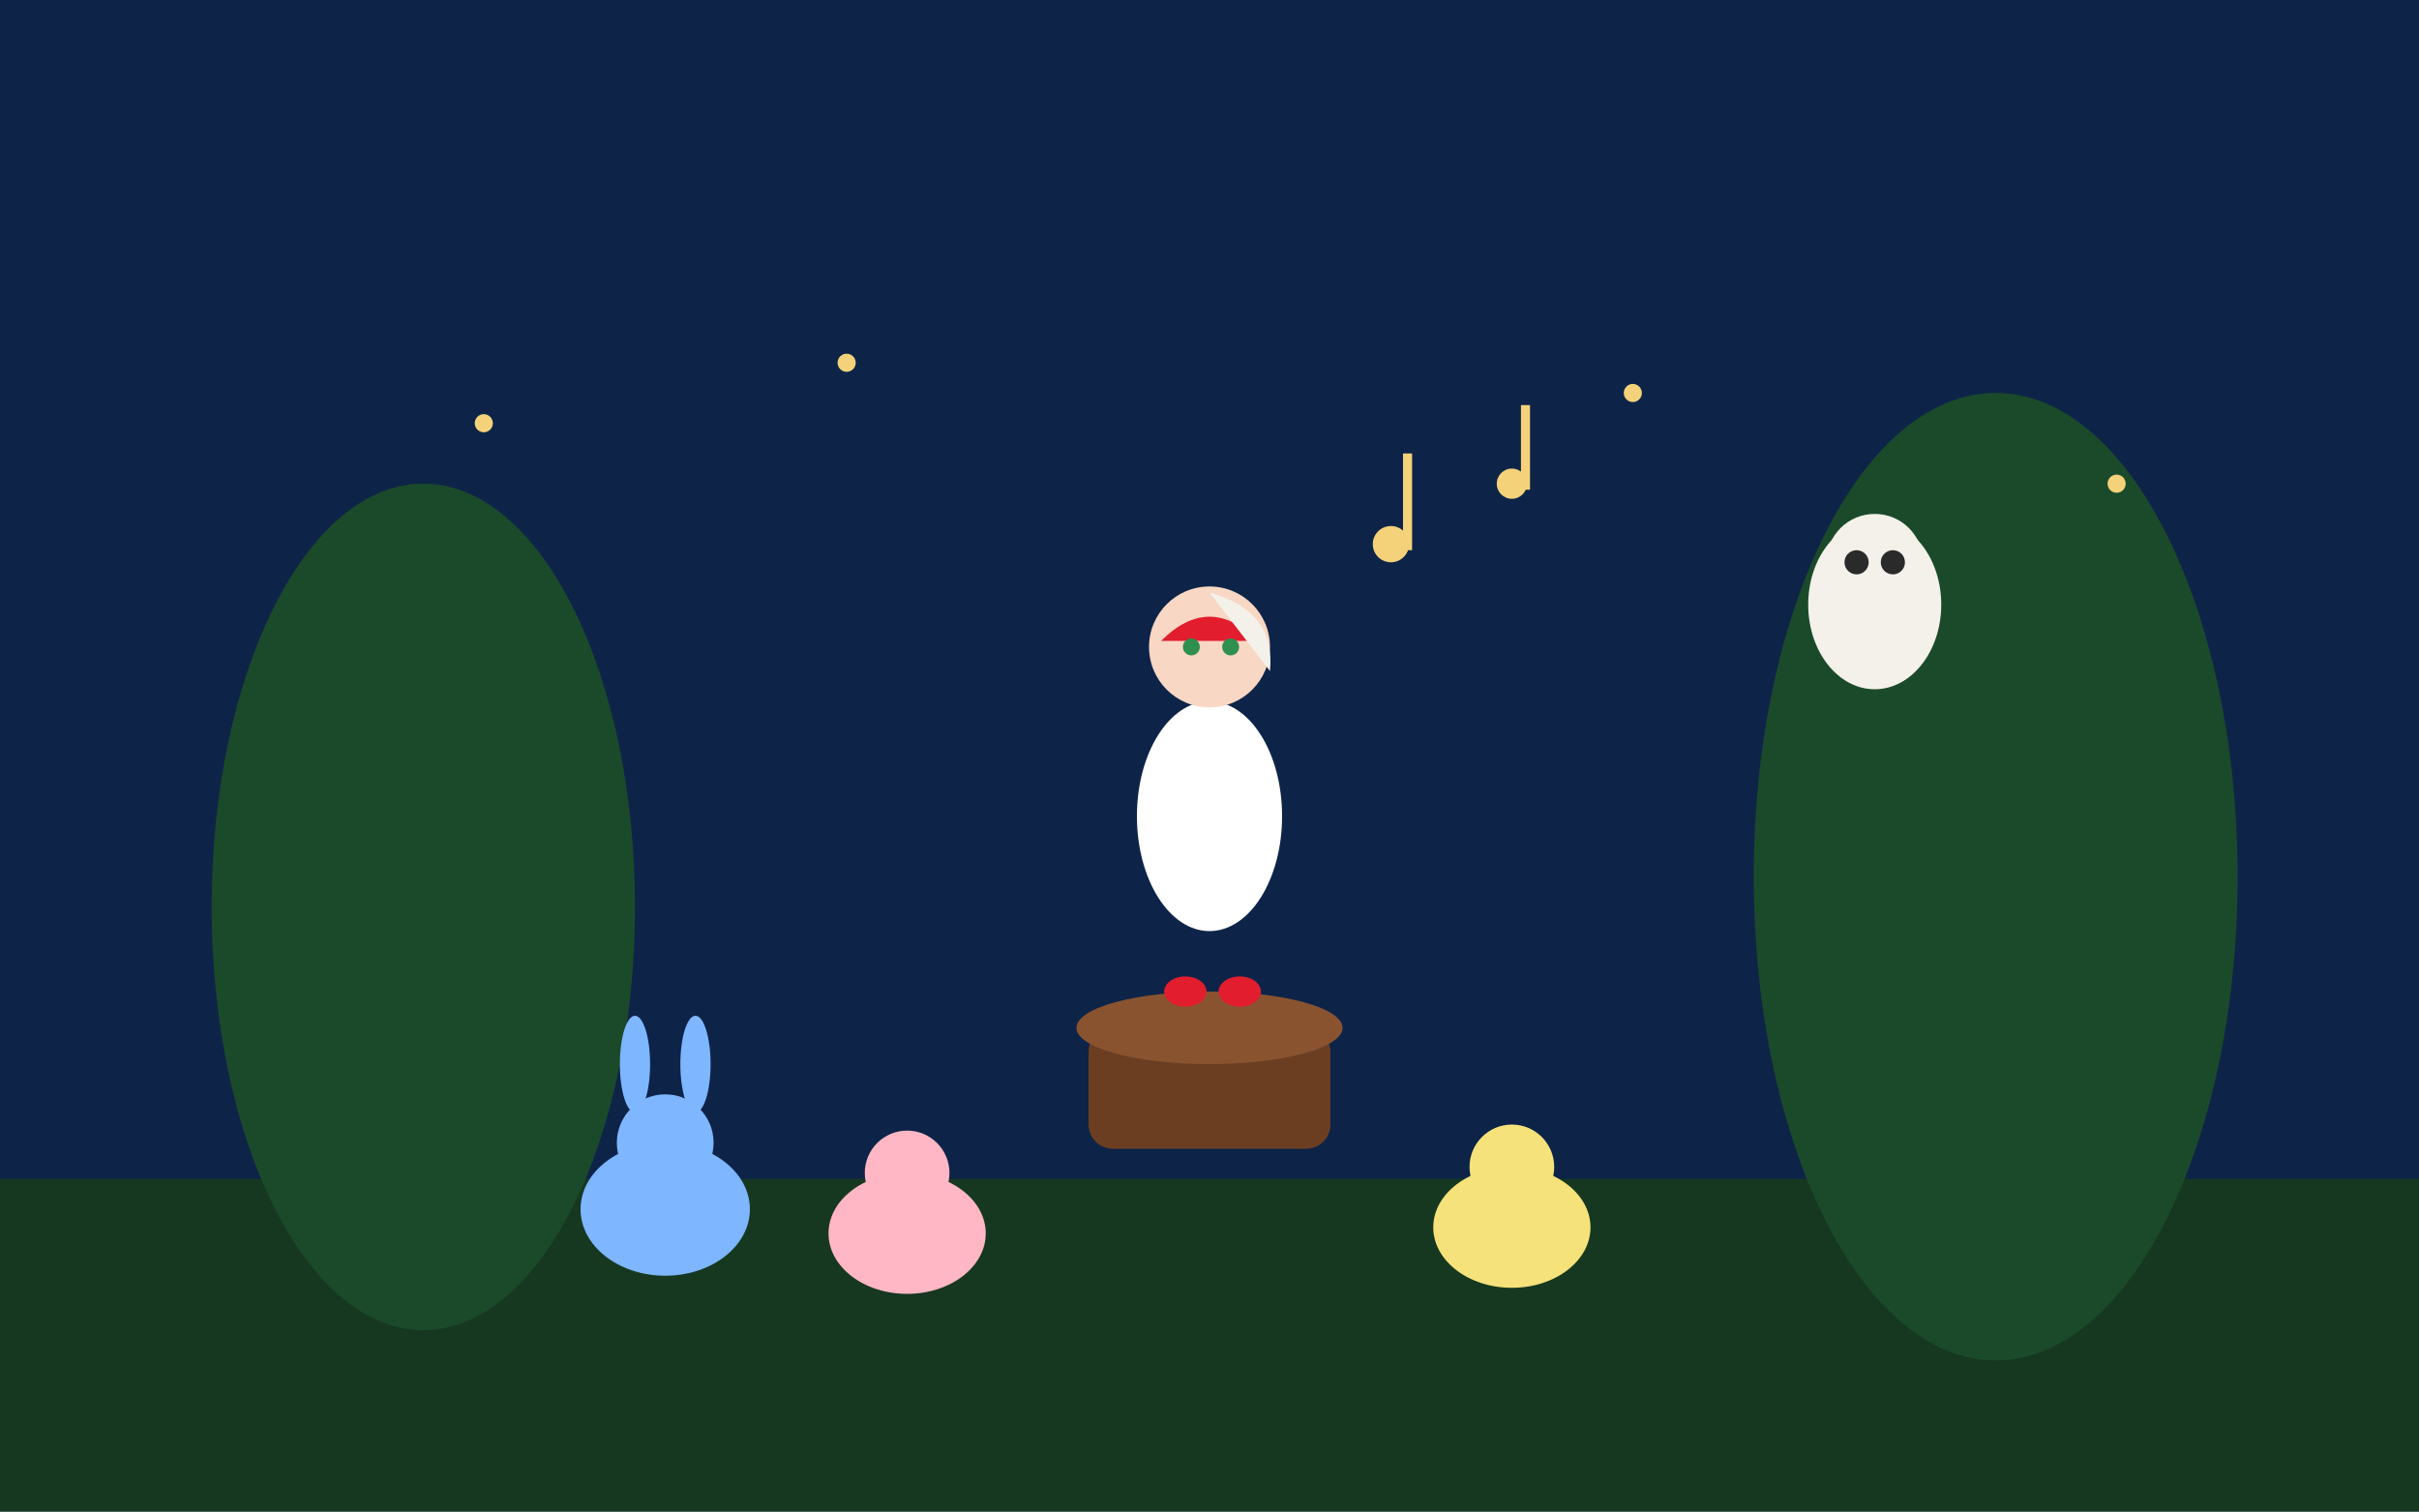
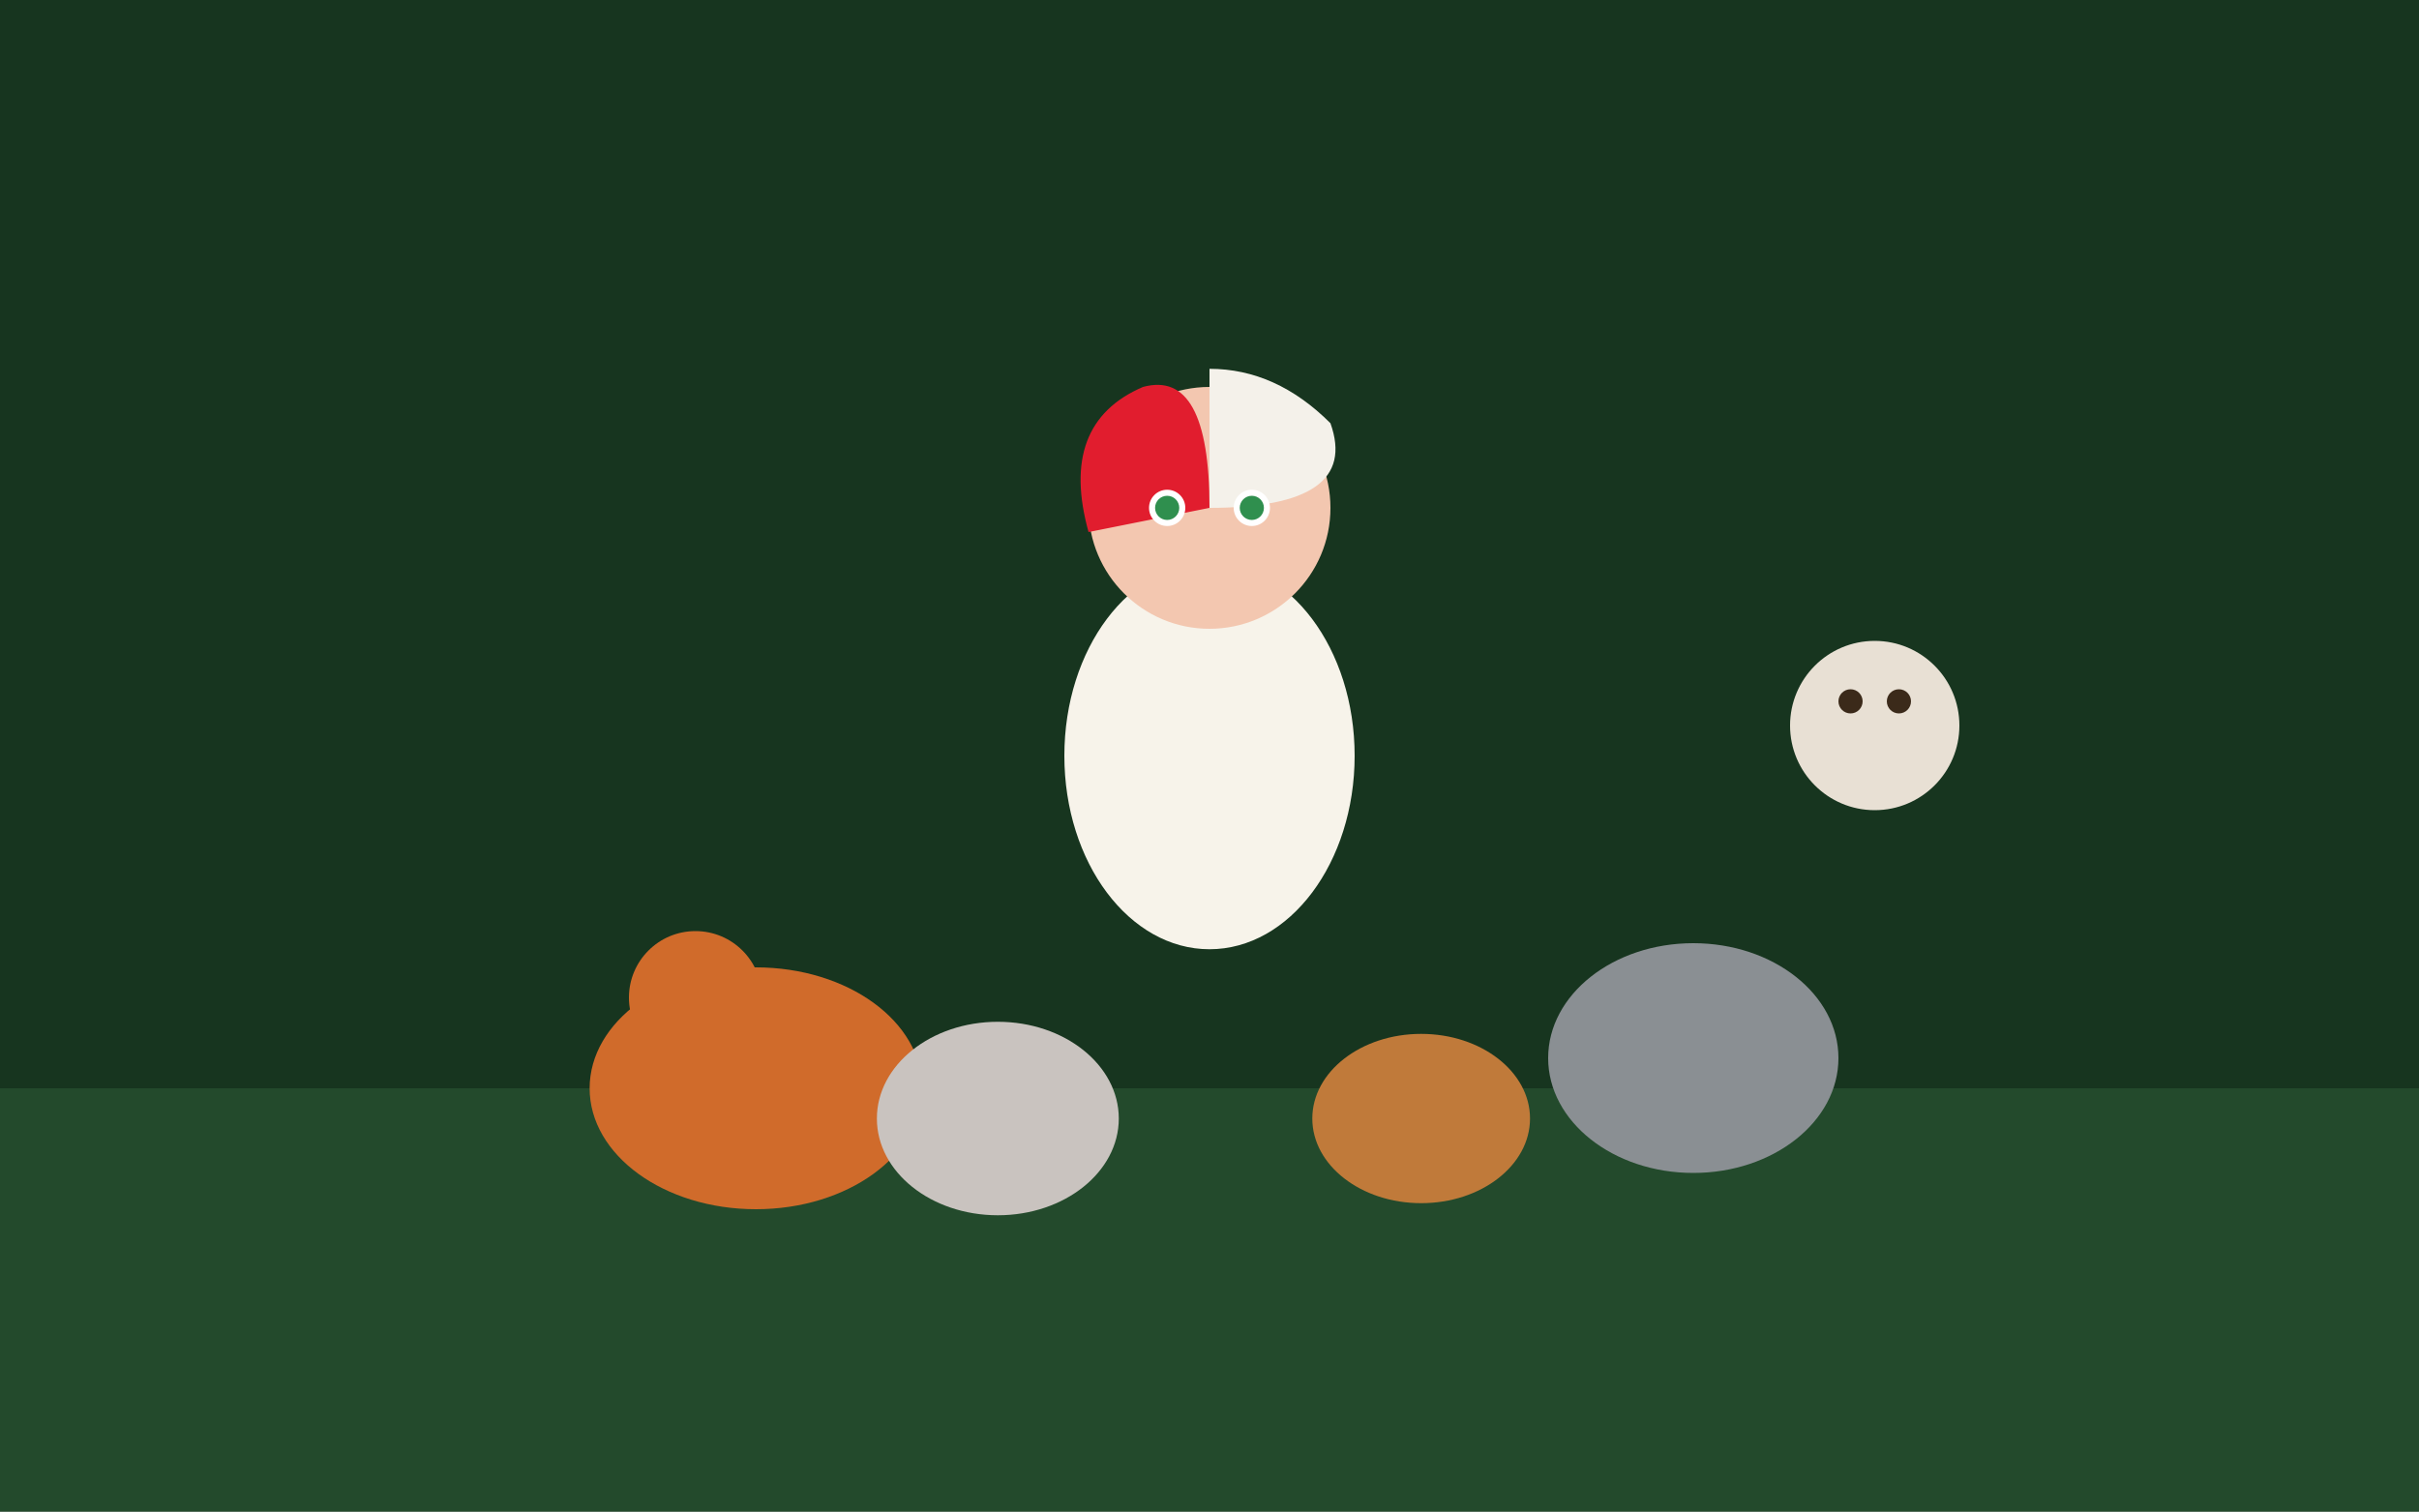
<svg xmlns="http://www.w3.org/2000/svg" viewBox="0 0 800 500">
-   <rect width="800" height="500" fill="#0D2448" />
-   <rect x="0" y="390" width="800" height="110" fill="#163820" />
-   <ellipse cx="140" cy="300" rx="70" ry="140" fill="#1B4A2A" />
-   <ellipse cx="660" cy="290" rx="80" ry="160" fill="#1B4A2A" />
-   <rect x="360" y="340" width="80" height="40" rx="8" fill="#6B3E22" />
-   <ellipse cx="400" cy="340" rx="44" ry="12" fill="#8A5330" />
-   <ellipse cx="400" cy="270" rx="24" ry="38" fill="#fff" />
-   <circle cx="400" cy="214" r="20" fill="#F8D7C4" />
-   <path d="M384 212 Q400 196 416 212" fill="#E11D2E" />
-   <path d="M400 196 Q422 202 420 222" fill="#F4F1EA" />
-   <circle cx="394" cy="214" r="2.8" fill="#2F8F4E" />
-   <circle cx="407" cy="214" r="2.8" fill="#2F8F4E" />
-   <ellipse cx="392" cy="328" rx="7" ry="5" fill="#E11D2E" />
-   <ellipse cx="410" cy="328" rx="7" ry="5" fill="#E11D2E" />
-   <g fill="#F4D27A">
-     <circle cx="460" cy="180" r="6" />
-     <rect x="464" y="150" width="3" height="32" />
-     <circle cx="500" cy="160" r="5" />
-     <rect x="503" y="134" width="3" height="28" />
-   </g>
-   <ellipse cx="220" cy="400" rx="28" ry="22" fill="#7EB6FF" />
-   <circle cx="220" cy="378" r="16" fill="#7EB6FF" />
-   <ellipse cx="210" cy="352" rx="5" ry="16" fill="#7EB6FF" />
-   <ellipse cx="230" cy="352" rx="5" ry="16" fill="#7EB6FF" />
-   <ellipse cx="300" cy="408" rx="26" ry="20" fill="#FFB7C5" />
-   <circle cx="300" cy="388" r="14" fill="#FFB7C5" />
-   <ellipse cx="500" cy="406" rx="26" ry="20" fill="#F6E27A" />
-   <circle cx="500" cy="386" r="14" fill="#F6E27A" />
-   <ellipse cx="620" cy="200" rx="22" ry="28" fill="#F4F1EA" />
-   <circle cx="620" cy="186" r="16" fill="#F4F1EA" />
-   <circle cx="614" cy="186" r="4" fill="#2A2A2A" />
-   <circle cx="626" cy="186" r="4" fill="#2A2A2A" />
-   <g fill="#F4D27A">
-     <circle cx="160" cy="140" r="3" />
-     <circle cx="280" cy="120" r="3" />
-     <circle cx="540" cy="130" r="3" />
-     <circle cx="700" cy="160" r="3" />
-   </g>
+   <rect width="800" height="500" fill="#17351f" />
+   <rect y="360" width="800" height="140" fill="#234a2c" />
+   <ellipse cx="400" cy="250" rx="48" ry="64" fill="#f7f3ea" />
+   <circle cx="400" cy="168" r="40" fill="#f3c7b0" />
+   <path d="M360 176 Q350 140 378 128 Q400 122 400 168Z" fill="#e11d2e" />
+   <path d="M400 122 Q422 122 440 140 Q450 168 400 168Z" fill="#f4f1ea" />
+   <circle cx="386" cy="168" r="6" fill="#fff" />
+   <circle cx="414" cy="168" r="6" fill="#fff" />
+   <circle cx="386" cy="168" r="4" fill="#2f8f4e" />
+   <circle cx="414" cy="168" r="4" fill="#2f8f4e" />
+   <ellipse cx="250" cy="360" rx="55" ry="40" fill="#d06b2b" />
+   <circle cx="230" cy="330" r="22" fill="#d06b2b" />
+   <ellipse cx="330" cy="370" rx="40" ry="32" fill="#c9c3bf" />
+   <ellipse cx="470" cy="370" rx="36" ry="28" fill="#c07a3a" />
+   <ellipse cx="560" cy="350" rx="48" ry="38" fill="#8a8f93" />
+   <circle cx="620" cy="240" r="28" fill="#e8e0d4" />
+   <circle cx="612" cy="232" r="4" fill="#3b2a1a" />
+   <circle cx="628" cy="232" r="4" fill="#3b2a1a" />
</svg>
